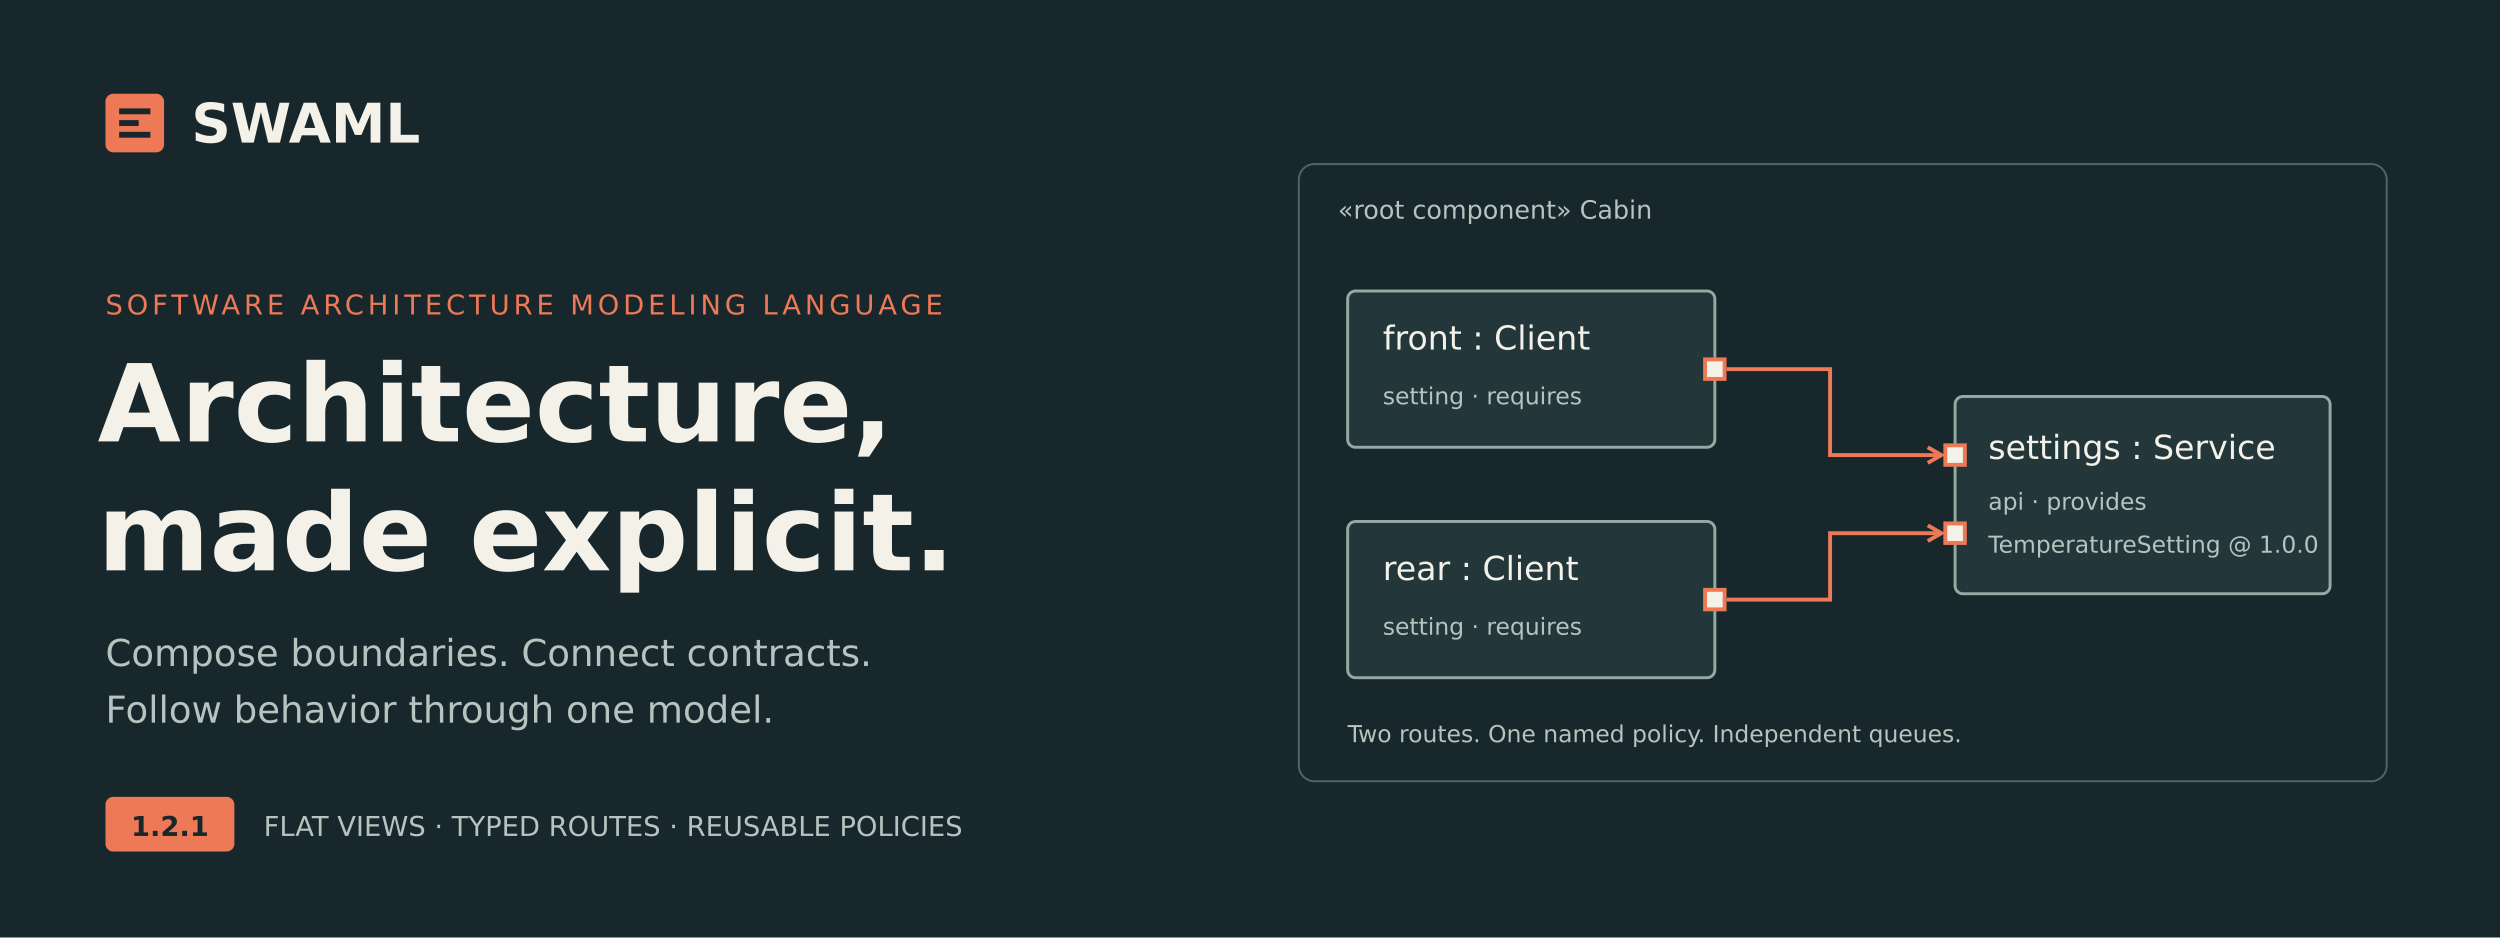
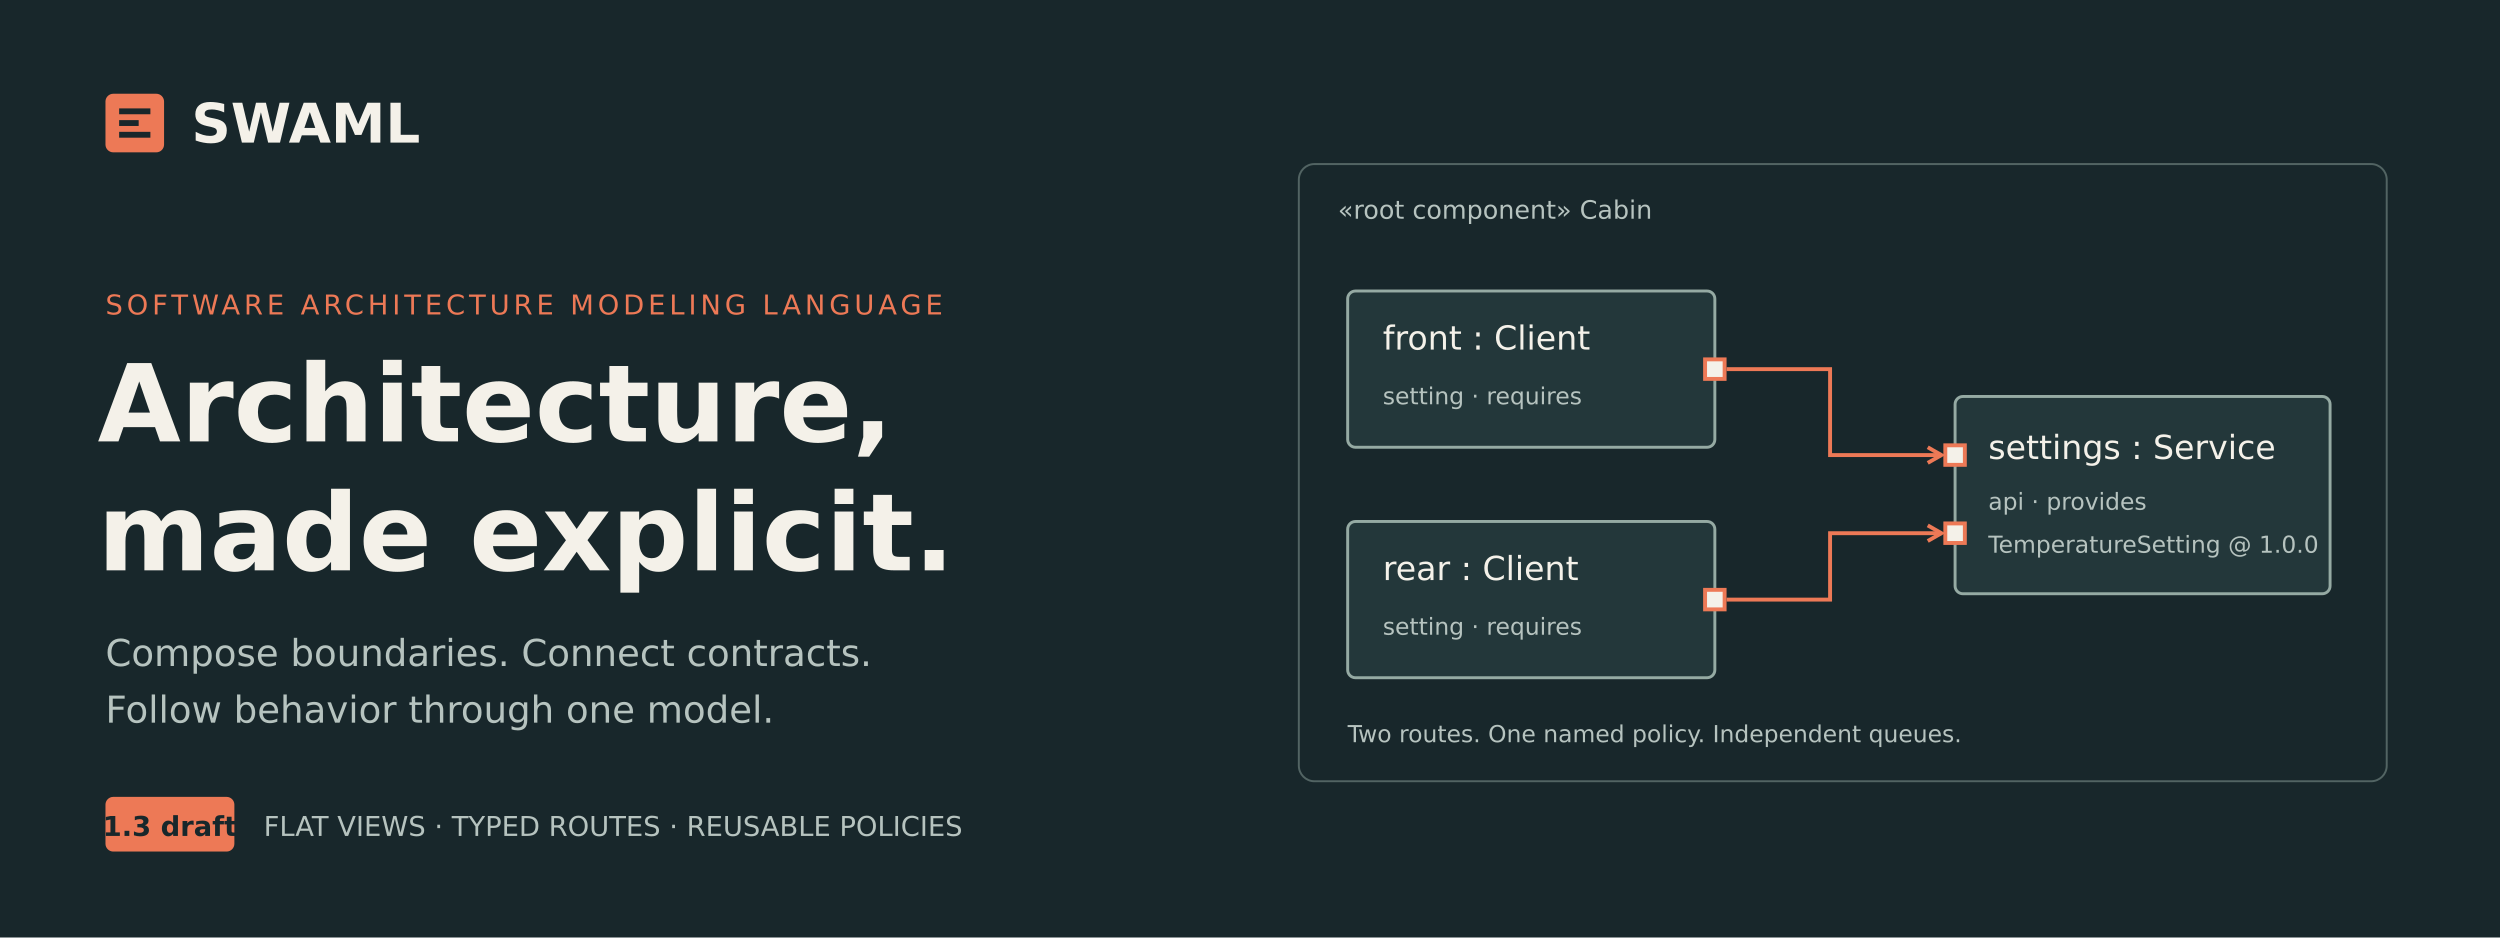
<svg xmlns="http://www.w3.org/2000/svg" width="1280" height="480" viewBox="0 0 1280 480" role="img" aria-labelledby="title desc">
  <rect width="1280" height="480" fill="#18272b" />
  <g font-family="DejaVu Sans,Arial,sans-serif">
    <rect x="54" y="48" width="30" height="30" rx="4" fill="#ed7956" />
    <path d="M61 57h16M61 63h10M61 69h16" stroke="#18272b" stroke-width="3" />
    <text x="98" y="73" fill="#f4f1e9" font-size="28" font-weight="700">SWAML</text>
    <text x="54" y="161" fill="#ed7956" font-size="14" letter-spacing="2">SOFTWARE ARCHITECTURE MODELING LANGUAGE</text>
    <text x="50" y="226" fill="#f4f1e9" font-size="55" font-weight="700">Architecture,</text>
    <text x="50" y="292" fill="#f4f1e9" font-size="55" font-weight="700">made explicit.</text>
    <text x="54" y="341" fill="#b6c3bf" font-size="19">Compose boundaries. Connect contracts.</text>
    <text x="54" y="370" fill="#b6c3bf" font-size="19">Follow behavior through one model.</text>
    <rect x="54" y="408" width="66" height="28" rx="4" fill="#ed7956" />
-     <text x="87" y="428" text-anchor="middle" fill="#18272b" font-size="14" font-weight="700">1.2.1</text>
+     <text x="87" y="428" text-anchor="middle" fill="#18272b" font-size="14" font-weight="700">1.3 draft</text>
    <text x="135" y="428" fill="#b6c3bf" font-size="14">FLAT VIEWS · TYPED ROUTES · REUSABLE POLICIES</text>
    <rect x="665" y="84" width="557" height="316" rx="8" fill="none" stroke="#526463" />
    <text x="685" y="112" fill="#b6c3bf" font-size="13">«root component» Cabin</text>
    <g fill="#23373a" stroke="#95aaa3" stroke-width="1.5">
      <rect x="690" y="149" width="188" height="80" rx="4" />
      <rect x="690" y="267" width="188" height="80" rx="4" />
      <rect x="1001" y="203" width="192" height="101" rx="4" />
    </g>
    <g fill="#f4f1e9" font-size="17">
      <text x="708" y="179">front : Client</text>
      <text x="708" y="297">rear : Client</text>
      <text x="1018" y="235">settings : Service</text>
    </g>
    <g fill="#b6c3bf" font-size="12">
      <text x="708" y="207">setting · requires</text>
      <text x="708" y="325">setting · requires</text>
      <text x="1018" y="261">api · provides</text>
      <text x="1018" y="283">TemperatureSetting @ 1.0.0</text>
    </g>
    <g fill="none" stroke="#ed7956" stroke-width="2">
      <path d="M884 189h53v44h57" />
      <path d="M884 307h53v-34h57" />
      <path d="m987 229 7 4-7 4m0 32 7 4-7 4" />
    </g>
    <g fill="#f4f1e9" stroke="#ed7956" stroke-width="2">
      <rect x="873" y="184" width="10" height="10" />
      <rect x="873" y="302" width="10" height="10" />
      <rect x="996" y="228" width="10" height="10" />
      <rect x="996" y="268" width="10" height="10" />
    </g>
    <text x="690" y="380" fill="#b6c3bf" font-size="12">Two routes. One named policy. Independent queues.</text>
  </g>
</svg>
